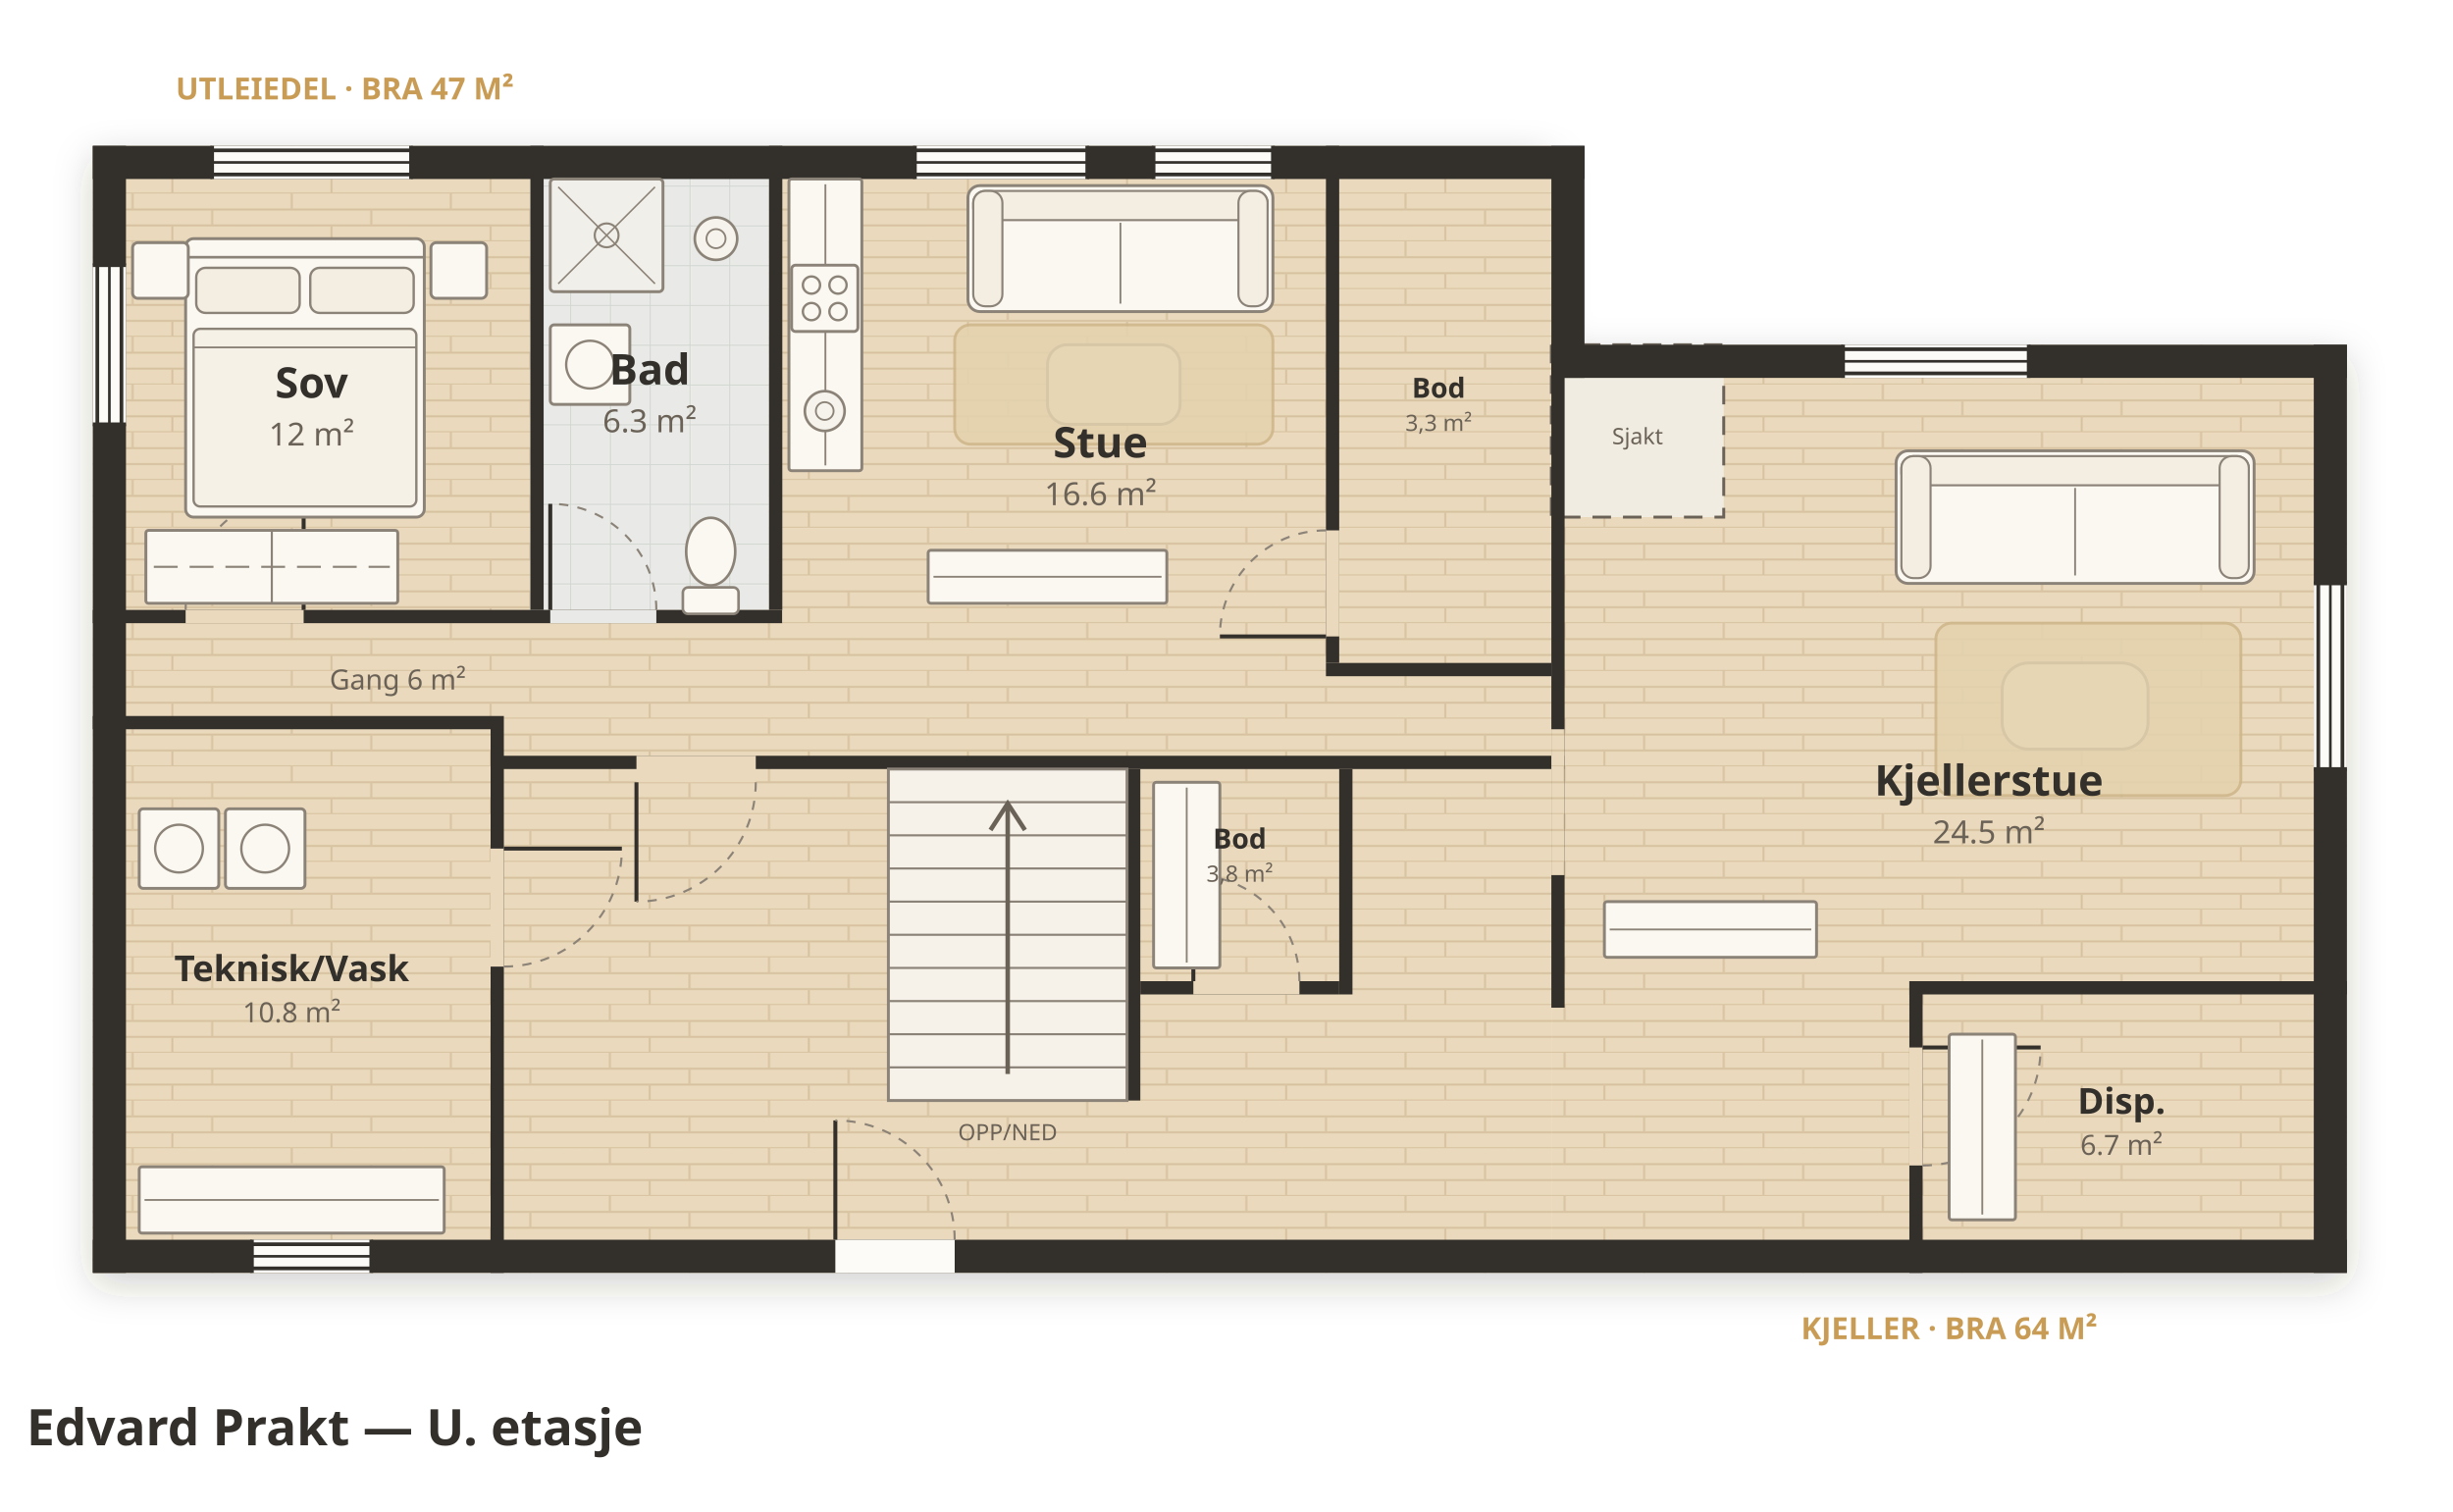
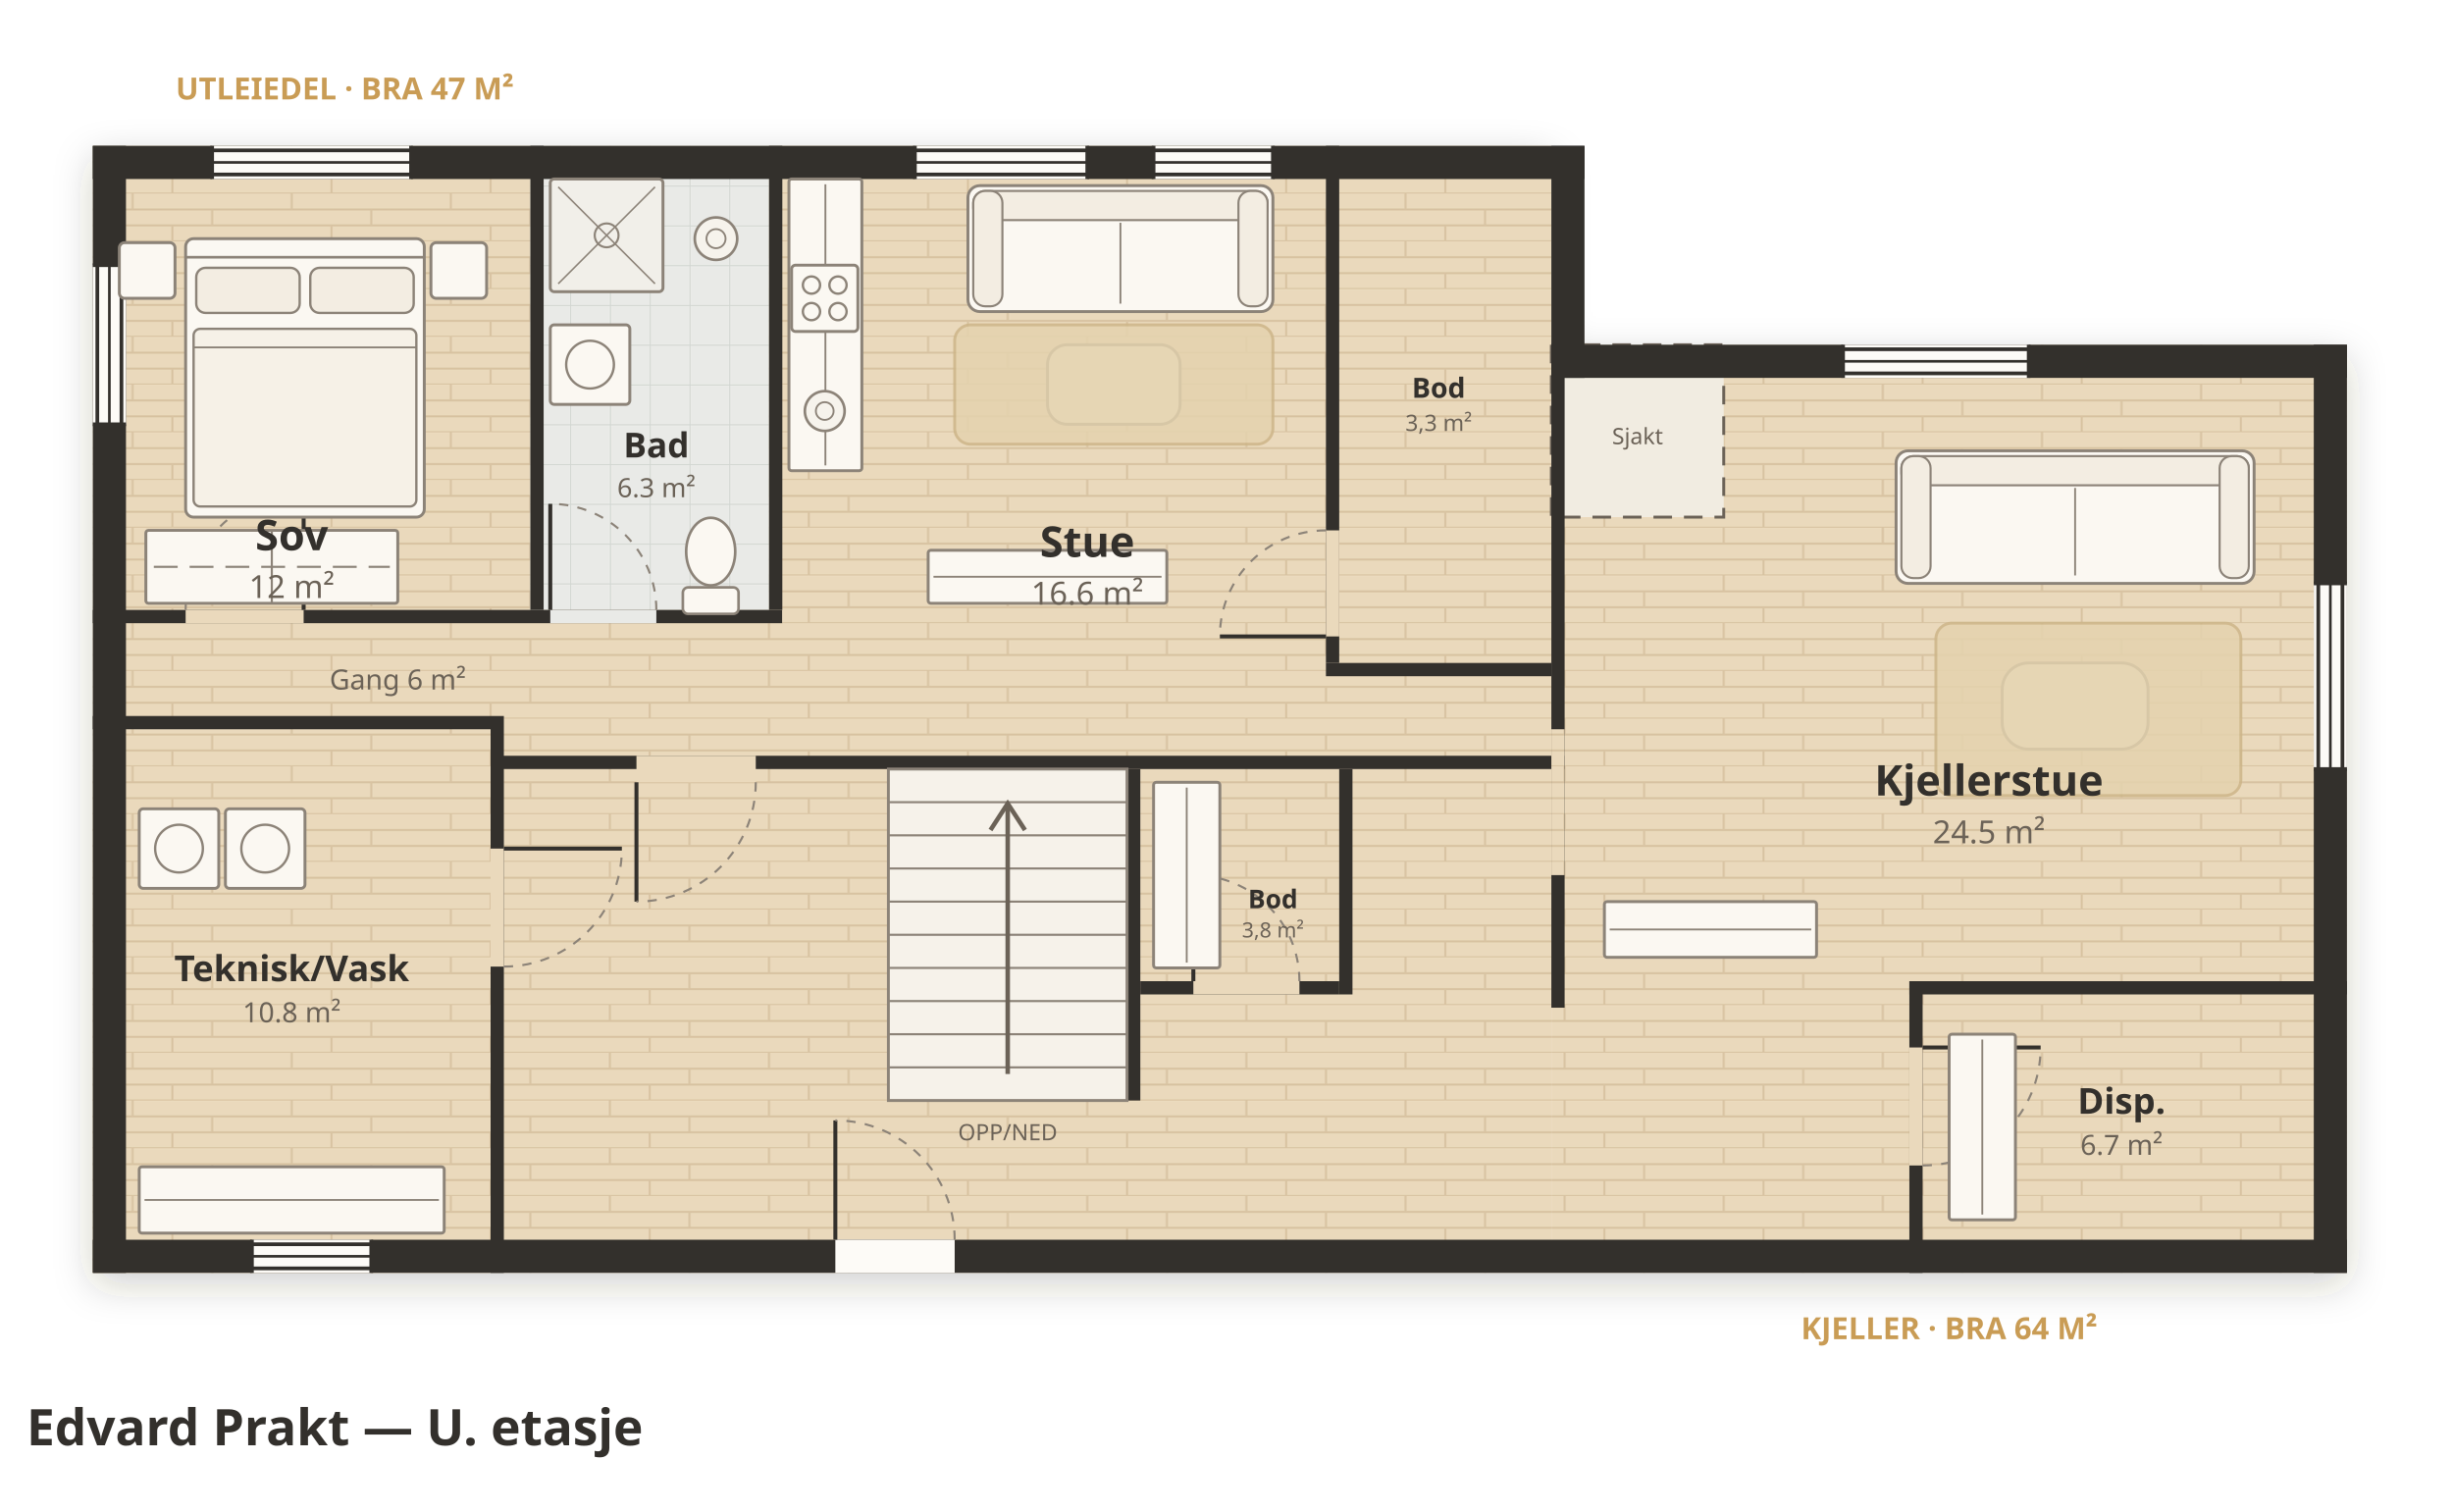
<svg xmlns="http://www.w3.org/2000/svg" viewBox="-700 -1100 18500 11400" font-family="Poppins, Segoe UI, sans-serif">
  <defs>
    <pattern id="parkett" width="1200" height="360" patternUnits="userSpaceOnUse">
      <rect width="1200" height="360" fill="#EAD9BC" />
      <line x1="0" y1="120" x2="1200" y2="120" stroke="#D9C4A3" stroke-width="16" />
      <line x1="0" y1="240" x2="1200" y2="240" stroke="#D9C4A3" stroke-width="16" />
      <line x1="0" y1="360" x2="1200" y2="360" stroke="#D9C4A3" stroke-width="16" />
      <line x1="300" y1="0" x2="300" y2="120" stroke="#D9C4A3" stroke-width="16" />
      <line x1="900" y1="120" x2="900" y2="240" stroke="#D9C4A3" stroke-width="16" />
      <line x1="600" y1="240" x2="600" y2="360" stroke="#D9C4A3" stroke-width="16" />
    </pattern>
    <pattern id="flis" width="300" height="300" patternUnits="userSpaceOnUse">
      <rect width="300" height="300" fill="#E9EAE7" />
      <path d="M 300 0 L 0 0 0 300" fill="none" stroke="#D2D6D2" stroke-width="14" />
    </pattern>
    <pattern id="dekke" width="1600" height="290" patternUnits="userSpaceOnUse">
      <rect width="1600" height="290" fill="#D4C9B8" />
      <line x1="0" y1="145" x2="1600" y2="145" stroke="#C2B5A0" stroke-width="18" />
      <line x1="0" y1="290" x2="1600" y2="290" stroke="#C2B5A0" stroke-width="18" />
      <line x1="500" y1="0" x2="500" y2="145" stroke="#C2B5A0" stroke-width="18" />
      <line x1="1100" y1="145" x2="1100" y2="290" stroke="#C2B5A0" stroke-width="18" />
    </pattern>
    <pattern id="betong" width="900" height="900" patternUnits="userSpaceOnUse">
      <rect width="900" height="900" fill="#DDDAD3" />
      <circle cx="200" cy="260" r="26" fill="#CBC7BD" />
      <circle cx="640" cy="150" r="20" fill="#CBC7BD" />
      <circle cx="470" cy="560" r="30" fill="#CBC7BD" />
      <circle cx="760" cy="740" r="22" fill="#CBC7BD" />
      <circle cx="130" cy="760" r="18" fill="#CBC7BD" />
    </pattern>
    <filter id="skygge" x="-8%" y="-8%" width="116%" height="116%">
      <feDropShadow dx="0" dy="90" stdDeviation="140" flood-color="#33302C" flood-opacity="0.22" />
    </filter>
  </defs>
  <path d="M 0 0 H 11000 V 1500 H 17000 V 8500 H 0 Z" fill="#FDFBF7" filter="url(#skygge)" />
  <rect x="0" y="0" width="11000" height="8500" fill="url(#parkett)" stroke="none" stroke-width="0" rx="0" opacity="1" />
  <rect x="11000" y="1500" width="6000" height="7000" fill="url(#parkett)" stroke="none" stroke-width="0" rx="0" opacity="1" />
  <rect x="3300" y="0" width="1800" height="3500" fill="url(#flis)" stroke="none" stroke-width="0" rx="0" opacity="1" />
  <rect x="0" y="4700" width="3000" height="3800" fill="url(#parkett)" stroke="none" stroke-width="0" rx="0" opacity="1" />
  <rect x="11000" y="1500" width="1300" height="1300" fill="#F1ECE1" stroke="#6b6257" stroke-width="22" rx="0" opacity="1" stroke-dasharray="140 90" />
  <text x="11650" y="2250" font-size="170" fill="#6b6257" font-weight="500" text-anchor="middle" font-family="Poppins, Segoe UI, sans-serif">Sjakt</text>
  <rect x="0" y="0" width="11250" height="250" fill="#33302C" stroke="none" stroke-width="0" rx="0" opacity="1" />
  <rect x="11000" y="1500" width="6000" height="250" fill="#33302C" stroke="none" stroke-width="0" rx="0" opacity="1" />
  <rect x="0" y="0" width="250" height="8500" fill="#33302C" stroke="none" stroke-width="0" rx="0" opacity="1" />
  <rect x="0" y="8250" width="17000" height="250" fill="#33302C" stroke="none" stroke-width="0" rx="0" opacity="1" />
  <rect x="16750" y="1500" width="250" height="7000" fill="#33302C" stroke="none" stroke-width="0" rx="0" opacity="1" />
  <rect x="11000" y="0" width="250" height="1750" fill="#33302C" stroke="none" stroke-width="0" rx="0" opacity="1" />
  <rect x="3300" y="0" width="100" height="3500" fill="#33302C" stroke="none" stroke-width="0" rx="0" opacity="1" />
  <rect x="5100" y="0" width="100" height="3500" fill="#33302C" stroke="none" stroke-width="0" rx="0" opacity="1" />
  <rect x="0" y="3500" width="5200" height="100" fill="#33302C" stroke="none" stroke-width="0" rx="0" opacity="1" />
  <rect x="9300" y="0" width="100" height="3900" fill="#33302C" stroke="none" stroke-width="0" rx="0" opacity="1" />
  <rect x="9300" y="3900" width="1700" height="100" fill="#33302C" stroke="none" stroke-width="0" rx="0" opacity="1" />
  <rect x="0" y="4300" width="3000" height="100" fill="#33302C" stroke="none" stroke-width="0" rx="0" opacity="1" />
  <rect x="3000" y="4300" width="100" height="4200" fill="#33302C" stroke="none" stroke-width="0" rx="0" opacity="1" />
  <rect x="3000" y="4600" width="8100" height="100" fill="#33302C" stroke="none" stroke-width="0" rx="0" opacity="1" />
  <rect x="7800" y="4700" width="100" height="2500" fill="#33302C" stroke="none" stroke-width="0" rx="0" opacity="1" />
  <rect x="7900" y="6300" width="1500" height="100" fill="#33302C" stroke="none" stroke-width="0" rx="0" opacity="1" />
  <rect x="9400" y="4700" width="100" height="1700" fill="#33302C" stroke="none" stroke-width="0" rx="0" opacity="1" />
  <rect x="11000" y="1500" width="100" height="5000" fill="#33302C" stroke="none" stroke-width="0" rx="0" opacity="1" />
  <rect x="13700" y="6300" width="3300" height="100" fill="#33302C" stroke="none" stroke-width="0" rx="0" opacity="1" />
  <rect x="13700" y="6300" width="100" height="2200" fill="#33302C" stroke="none" stroke-width="0" rx="0" opacity="1" />
  <rect x="900" y="0" width="1500" height="250" fill="#FDFBF7" stroke="none" stroke-width="0" rx="0" opacity="1" />
  <line x1="900" y1="34" x2="2400" y2="34" stroke="#33302C" stroke-width="28" />
  <line x1="900" y1="216" x2="2400" y2="216" stroke="#33302C" stroke-width="28" />
  <line x1="900" y1="125.0" x2="2400" y2="125.0" stroke="#33302C" stroke-width="20" />
  <line x1="900" y1="0" x2="900" y2="250" stroke="#33302C" stroke-width="28" />
  <line x1="2400" y1="0" x2="2400" y2="250" stroke="#33302C" stroke-width="28" />
  <rect x="0" y="900" width="250" height="1200" fill="#FDFBF7" stroke="none" stroke-width="0" rx="0" opacity="1" />
  <line x1="34" y1="900" x2="34" y2="2100" stroke="#33302C" stroke-width="28" />
  <line x1="216" y1="900" x2="216" y2="2100" stroke="#33302C" stroke-width="28" />
  <line x1="125.0" y1="900" x2="125.0" y2="2100" stroke="#33302C" stroke-width="20" />
  <line x1="0" y1="900" x2="250" y2="900" stroke="#33302C" stroke-width="28" />
  <line x1="0" y1="2100" x2="250" y2="2100" stroke="#33302C" stroke-width="28" />
  <rect x="6200" y="0" width="1300" height="250" fill="#FDFBF7" stroke="none" stroke-width="0" rx="0" opacity="1" />
  <line x1="6200" y1="34" x2="7500" y2="34" stroke="#33302C" stroke-width="28" />
  <line x1="6200" y1="216" x2="7500" y2="216" stroke="#33302C" stroke-width="28" />
  <line x1="6200" y1="125.0" x2="7500" y2="125.0" stroke="#33302C" stroke-width="20" />
  <line x1="6200" y1="0" x2="6200" y2="250" stroke="#33302C" stroke-width="28" />
  <line x1="7500" y1="0" x2="7500" y2="250" stroke="#33302C" stroke-width="28" />
  <rect x="8000" y="0" width="900" height="250" fill="#FDFBF7" stroke="none" stroke-width="0" rx="0" opacity="1" />
  <line x1="8000" y1="34" x2="8900" y2="34" stroke="#33302C" stroke-width="28" />
  <line x1="8000" y1="216" x2="8900" y2="216" stroke="#33302C" stroke-width="28" />
  <line x1="8000" y1="125.0" x2="8900" y2="125.0" stroke="#33302C" stroke-width="20" />
  <line x1="8000" y1="0" x2="8000" y2="250" stroke="#33302C" stroke-width="28" />
  <line x1="8900" y1="0" x2="8900" y2="250" stroke="#33302C" stroke-width="28" />
  <rect x="13200" y="1500" width="1400" height="250" fill="#FDFBF7" stroke="none" stroke-width="0" rx="0" opacity="1" />
  <line x1="13200" y1="1534" x2="14600" y2="1534" stroke="#33302C" stroke-width="28" />
  <line x1="13200" y1="1716" x2="14600" y2="1716" stroke="#33302C" stroke-width="28" />
  <line x1="13200" y1="1625.0" x2="14600" y2="1625.0" stroke="#33302C" stroke-width="20" />
  <line x1="13200" y1="1500" x2="13200" y2="1750" stroke="#33302C" stroke-width="28" />
  <line x1="14600" y1="1500" x2="14600" y2="1750" stroke="#33302C" stroke-width="28" />
  <rect x="16750" y="3300" width="250" height="1400" fill="#FDFBF7" stroke="none" stroke-width="0" rx="0" opacity="1" />
  <line x1="16784" y1="3300" x2="16784" y2="4700" stroke="#33302C" stroke-width="28" />
  <line x1="16966" y1="3300" x2="16966" y2="4700" stroke="#33302C" stroke-width="28" />
  <line x1="16875.0" y1="3300" x2="16875.0" y2="4700" stroke="#33302C" stroke-width="20" />
  <line x1="16750" y1="3300" x2="17000" y2="3300" stroke="#33302C" stroke-width="28" />
  <line x1="16750" y1="4700" x2="17000" y2="4700" stroke="#33302C" stroke-width="28" />
  <rect x="1200" y="8250" width="900" height="250" fill="#FDFBF7" stroke="none" stroke-width="0" rx="0" opacity="1" />
  <line x1="1200" y1="8284" x2="2100" y2="8284" stroke="#33302C" stroke-width="28" />
  <line x1="1200" y1="8466" x2="2100" y2="8466" stroke="#33302C" stroke-width="28" />
  <line x1="1200" y1="8375.0" x2="2100" y2="8375.0" stroke="#33302C" stroke-width="20" />
  <line x1="1200" y1="8250" x2="1200" y2="8500" stroke="#33302C" stroke-width="28" />
  <line x1="2100" y1="8250" x2="2100" y2="8500" stroke="#33302C" stroke-width="28" />
  <rect x="5600" y="8250" width="900" height="250" fill="#FDFBF7" stroke="none" stroke-width="0" rx="0" opacity="1" />
  <path d="M 5600 8250 L 5600 7350" stroke="#33302C" stroke-width="30" fill="none" />
  <path d="M 6500 8250 A 900 900 0 0 0 5600 7350" stroke="#8C8378" stroke-width="16" fill="none" stroke-dasharray="70 70" />
  <rect x="3450" y="3500" width="800" height="100" fill="#E9EAE7" stroke="none" stroke-width="0" rx="0" opacity="1" />
  <path d="M 3450 3500 L 3450 2700" stroke="#33302C" stroke-width="30" fill="none" />
  <path d="M 4250 3500 A 800 800 0 0 0 3450 2700" stroke="#8C8378" stroke-width="16" fill="none" stroke-dasharray="70 70" />
  <rect x="700" y="3500" width="890" height="100" fill="#EAD9BC" stroke="none" stroke-width="0" rx="0" opacity="1" />
  <path d="M 1590 3500 L 1590 2610" stroke="#33302C" stroke-width="30" fill="none" />
  <path d="M 700 3500 A 890 890 0 0 1 1590 2610" stroke="#8C8378" stroke-width="16" fill="none" stroke-dasharray="70 70" />
  <rect x="5200" y="3500" width="900" height="100" fill="url(#parkett)" stroke="none" stroke-width="0" rx="0" opacity="1" />
  <rect x="9300" y="2900" width="100" height="800" fill="#EAD9BC" stroke="none" stroke-width="0" rx="0" opacity="1" />
  <path d="M 9300 3700 L 8500 3700" stroke="#33302C" stroke-width="30" fill="none" />
  <path d="M 9300 2900 A 800 800 0 0 0 8500 3700" stroke="#8C8378" stroke-width="16" fill="none" stroke-dasharray="70 70" />
  <rect x="4100" y="4600" width="900" height="200" fill="#EAD9BC" stroke="none" stroke-width="0" rx="0" opacity="1" />
  <path d="M 4100 4800 L 4100 5700" stroke="#33302C" stroke-width="30" fill="none" />
  <path d="M 5000 4800 A 900 900 0 0 1 4100 5700" stroke="#8C8378" stroke-width="16" fill="none" stroke-dasharray="70 70" />
  <rect x="3000" y="5300" width="100" height="890" fill="#EAD9BC" stroke="none" stroke-width="0" rx="0" opacity="1" />
  <path d="M 3100 5300 L 3990 5300" stroke="#33302C" stroke-width="30" fill="none" />
  <path d="M 3100 6190 A 890 890 0 0 0 3990 5300" stroke="#8C8378" stroke-width="16" fill="none" stroke-dasharray="70 70" />
  <rect x="8300" y="6300" width="800" height="100" fill="#EAD9BC" stroke="none" stroke-width="0" rx="0" opacity="1" />
  <path d="M 8300 6300 L 8300 5500" stroke="#33302C" stroke-width="30" fill="none" />
  <path d="M 9100 6300 A 800 800 0 0 0 8300 5500" stroke="#8C8378" stroke-width="16" fill="none" stroke-dasharray="70 70" />
  <rect x="11000" y="4400" width="100" height="1100" fill="url(#parkett)" stroke="none" stroke-width="0" rx="0" opacity="1" />
  <rect x="13700" y="6800" width="100" height="890" fill="#EAD9BC" stroke="none" stroke-width="0" rx="0" opacity="1" />
  <path d="M 13800 6800 L 14690 6800" stroke="#33302C" stroke-width="30" fill="none" />
  <path d="M 13800 7690 A 890 890 0 0 0 14690 6800" stroke="#8C8378" stroke-width="16" fill="none" stroke-dasharray="70 70" />
  <rect x="6000" y="4700" width="1800" height="2500" fill="#F6F2EA" stroke="#8C8378" stroke-width="22" rx="0" opacity="1" />
  <line x1="6000" y1="4950.0" x2="7800" y2="4950.0" stroke="#8C8378" stroke-width="16" />
  <line x1="6000" y1="5200.0" x2="7800" y2="5200.0" stroke="#8C8378" stroke-width="16" />
  <line x1="6000" y1="5450.0" x2="7800" y2="5450.0" stroke="#8C8378" stroke-width="16" />
  <line x1="6000" y1="5700.0" x2="7800" y2="5700.0" stroke="#8C8378" stroke-width="16" />
  <line x1="6000" y1="5950.0" x2="7800" y2="5950.0" stroke="#8C8378" stroke-width="16" />
  <line x1="6000" y1="6200.0" x2="7800" y2="6200.0" stroke="#8C8378" stroke-width="16" />
  <line x1="6000" y1="6450.0" x2="7800" y2="6450.0" stroke="#8C8378" stroke-width="16" />
  <line x1="6000" y1="6700.0" x2="7800" y2="6700.0" stroke="#8C8378" stroke-width="16" />
  <line x1="6000" y1="6950.0" x2="7800" y2="6950.0" stroke="#8C8378" stroke-width="16" />
  <line x1="6900.0" y1="7000" x2="6900.0" y2="4960" stroke="#6b6257" stroke-width="34" />
  <path d="M 6770.0 5160 L 6900.0 4960 L 7030.0 5160" fill="none" stroke="#6b6257" stroke-width="34" />
  <text x="6900.0" y="7500" font-size="170" fill="#6b6257" font-weight="500" text-anchor="middle" font-family="Poppins, Segoe UI, sans-serif">OPP/NED</text>
  <rect x="700" y="700" width="1800" height="2100" fill="#FBF8F2" stroke="#8C8378" stroke-width="22" rx="60" opacity="1" />
  <line x1="700" y1="840" x2="2500" y2="840" stroke="#8C8378" stroke-width="20" />
  <rect x="780" y="920" width="780.0" height="340" fill="#F3EDE2" stroke="#8C8378" stroke-width="18" rx="70" opacity="1" />
  <rect x="1640.0" y="920" width="780.0" height="340" fill="#F3EDE2" stroke="#8C8378" stroke-width="18" rx="70" opacity="1" />
  <rect x="760" y="1380" width="1680" height="1340" fill="#F6F1E7" stroke="#8C8378" stroke-width="18" rx="50" opacity="1" />
  <line x1="760" y1="1520" x2="2440" y2="1520" stroke="#8C8378" stroke-width="14" />
-   <rect x="300" y="730" width="420" height="420" fill="#FBF8F2" stroke="#8C8378" stroke-width="22" rx="40" opacity="1" />
+   <rect x="200" y="730" width="420" height="420" fill="#FBF8F2" stroke="#8C8378" stroke-width="22" rx="40" opacity="1" />
  <rect x="2550" y="730" width="420" height="420" fill="#FBF8F2" stroke="#8C8378" stroke-width="22" rx="40" opacity="1" />
  <rect x="400" y="2900" width="1900" height="550" fill="#FBF8F2" stroke="#8C8378" stroke-width="22" rx="20" opacity="1" />
  <line x1="460" y1="3175.0" x2="2240" y2="3175.0" stroke="#8C8378" stroke-width="16" stroke-dasharray="180 90" />
  <line x1="1350.0" y1="2900" x2="1350.0" y2="3450" stroke="#8C8378" stroke-width="16" />
  <rect x="3450" y="250" width="850" height="850" fill="#F1EFE9" stroke="#8C8378" stroke-width="22" rx="30" opacity="1" />
  <circle cx="3875.0" cy="675.0" r="90" fill="none" stroke="#8C8378" stroke-width="16" />
  <line x1="3510" y1="310" x2="4240" y2="1040" stroke="#8C8378" stroke-width="12" />
  <line x1="4240" y1="310" x2="3510" y2="1040" stroke="#8C8378" stroke-width="12" />
  <circle cx="4700" cy="700" r="160" fill="#F6F3EC" stroke="#8C8378" stroke-width="20" />
  <circle cx="4700" cy="700" r="72" fill="none" stroke="#8C8378" stroke-width="14" />
  <rect x="4450" y="3330" width="420" height="200" fill="#FBF8F2" stroke="#8C8378" stroke-width="20" rx="40" opacity="1" />
  <ellipse cx="4660" cy="3060" rx="185" ry="255" fill="#FBF8F2" stroke="#8C8378" stroke-width="20" />
  <rect x="3450" y="1350" width="600" height="600" fill="#FBF8F2" stroke="#8C8378" stroke-width="22" rx="30" opacity="1" />
  <circle cx="3750.0" cy="1650.0" r="180.0" fill="none" stroke="#8C8378" stroke-width="18" />
  <rect x="5250" y="250" width="550" height="2200" fill="#FBF8F2" stroke="#8C8378" stroke-width="22" rx="20" opacity="1" />
  <line x1="5525.0" y1="290" x2="5525.0" y2="2410" stroke="#8C8378" stroke-width="14" />
  <rect x="5270" y="900" width="500" height="500" fill="#FBF8F2" stroke="#8C8378" stroke-width="22" rx="30" opacity="1" />
  <circle cx="5420.0" cy="1050.0" r="65.0" fill="none" stroke="#8C8378" stroke-width="18" />
  <circle cx="5620.0" cy="1050.0" r="65.0" fill="none" stroke="#8C8378" stroke-width="18" />
  <circle cx="5420.0" cy="1250.0" r="65.0" fill="none" stroke="#8C8378" stroke-width="18" />
  <circle cx="5620.0" cy="1250.0" r="65.0" fill="none" stroke="#8C8378" stroke-width="18" />
  <circle cx="5520" cy="2000" r="150" fill="#F6F3EC" stroke="#8C8378" stroke-width="20" />
  <circle cx="5520" cy="2000" r="67" fill="none" stroke="#8C8378" stroke-width="14" />
  <rect x="6600" y="300" width="2300" height="950" fill="#FBF8F2" stroke="#8C8378" stroke-width="22" rx="90" opacity="1" />
  <rect x="6640" y="340" width="2220" height="220" fill="#F3EDE2" stroke="#8C8378" stroke-width="16" rx="90" opacity="1" />
  <rect x="6640" y="340" width="220" height="870" fill="#F3EDE2" stroke="#8C8378" stroke-width="16" rx="90" opacity="1" />
  <rect x="8640" y="340" width="220" height="870" fill="#F3EDE2" stroke="#8C8378" stroke-width="16" rx="90" opacity="1" />
  <line x1="7750.0" y1="580" x2="7750.0" y2="1190" stroke="#8C8378" stroke-width="14" />
  <rect x="7200" y="1500" width="1000" height="600" fill="#F3EAD9" stroke="#8C8378" stroke-width="22" rx="150" opacity="1" />
  <rect x="6500" y="1350" width="2400" height="900" fill="#E4D2AE" stroke="#CDB588" stroke-width="22" rx="120" opacity="0.85" />
  <rect x="6300" y="3050" width="1800" height="400" fill="#FBF8F2" stroke="#8C8378" stroke-width="22" rx="20" opacity="1" />
  <line x1="6340" y1="3250.0" x2="8060" y2="3250.0" stroke="#8C8378" stroke-width="14" />
  <rect x="350" y="5000" width="600" height="600" fill="#FBF8F2" stroke="#8C8378" stroke-width="22" rx="30" opacity="1" />
  <circle cx="650.0" cy="5300.0" r="180.0" fill="none" stroke="#8C8378" stroke-width="18" />
  <rect x="1000" y="5000" width="600" height="600" fill="#FBF8F2" stroke="#8C8378" stroke-width="22" rx="30" opacity="1" />
  <circle cx="1300.0" cy="5300.0" r="180.0" fill="none" stroke="#8C8378" stroke-width="18" />
  <rect x="350" y="7700" width="2300" height="500" fill="#FBF8F2" stroke="#8C8378" stroke-width="22" rx="20" opacity="1" />
  <line x1="390" y1="7950.0" x2="2610" y2="7950.0" stroke="#8C8378" stroke-width="14" />
  <rect x="8000" y="4800" width="500" height="1400" fill="#FBF8F2" stroke="#8C8378" stroke-width="22" rx="20" opacity="1" />
  <line x1="8250.0" y1="4840" x2="8250.0" y2="6160" stroke="#8C8378" stroke-width="14" />
  <rect x="13600" y="2300" width="2700" height="1000" fill="#FBF8F2" stroke="#8C8378" stroke-width="22" rx="90" opacity="1" />
  <rect x="13640" y="2340" width="2620" height="220" fill="#F3EDE2" stroke="#8C8378" stroke-width="16" rx="90" opacity="1" />
  <rect x="13640" y="2340" width="220" height="920" fill="#F3EDE2" stroke="#8C8378" stroke-width="16" rx="90" opacity="1" />
  <rect x="16040" y="2340" width="220" height="920" fill="#F3EDE2" stroke="#8C8378" stroke-width="16" rx="90" opacity="1" />
  <line x1="14950.0" y1="2580" x2="14950.0" y2="3240" stroke="#8C8378" stroke-width="14" />
  <rect x="14400" y="3900" width="1100" height="650" fill="#F3EAD9" stroke="#8C8378" stroke-width="22" rx="200" opacity="1" />
  <rect x="13900" y="3600" width="2300" height="1300" fill="#E4D2AE" stroke="#CDB588" stroke-width="22" rx="120" opacity="0.85" />
  <rect x="11400" y="5700" width="1600" height="420" fill="#FBF8F2" stroke="#8C8378" stroke-width="22" rx="20" opacity="1" />
  <line x1="11440" y1="5910.0" x2="12960" y2="5910.0" stroke="#8C8378" stroke-width="14" />
  <rect x="14000" y="6700" width="500" height="1400" fill="#FBF8F2" stroke="#8C8378" stroke-width="22" rx="20" opacity="1" />
  <line x1="14250.0" y1="6740" x2="14250.0" y2="8060" stroke="#8C8378" stroke-width="14" />
-   <text x="1650" y="1900" font-size="320" fill="#33302C" font-weight="600" text-anchor="middle" font-family="Poppins, Segoe UI, sans-serif">Sov</text>
-   <text x="1650" y="2260" font-size="240" fill="#6b6257" font-weight="400" text-anchor="middle" font-family="Poppins, Segoe UI, sans-serif">12 m²</text>
-   <text x="4200" y="1800" font-size="320" fill="#33302C" font-weight="600" text-anchor="middle" font-family="Poppins, Segoe UI, sans-serif">Bad</text>
-   <text x="4200" y="2160" font-size="240" fill="#6b6257" font-weight="400" text-anchor="middle" font-family="Poppins, Segoe UI, sans-serif">6.3 m²</text>
-   <text x="7600" y="2350" font-size="320" fill="#33302C" font-weight="600" text-anchor="middle" font-family="Poppins, Segoe UI, sans-serif">Stue</text>
-   <text x="7600" y="2710" font-size="240" fill="#6b6257" font-weight="400" text-anchor="middle" font-family="Poppins, Segoe UI, sans-serif">16.6 m²</text>
+   <text x="1500" y="3050" font-size="320" fill="#33302C" font-weight="600" text-anchor="middle" font-family="Poppins, Segoe UI, sans-serif">Sov</text>
+   <text x="1500" y="3410" font-size="240" fill="#6b6257" font-weight="400" text-anchor="middle" font-family="Poppins, Segoe UI, sans-serif">12 m²</text>
+   <text x="4250" y="2350" font-size="260" fill="#33302C" font-weight="600" text-anchor="middle" font-family="Poppins, Segoe UI, sans-serif">Bad</text>
+   <text x="4250" y="2650" font-size="200" fill="#6b6257" font-weight="400" text-anchor="middle" font-family="Poppins, Segoe UI, sans-serif">6.3 m²</text>
+   <text x="7500" y="3100" font-size="320" fill="#33302C" font-weight="600" text-anchor="middle" font-family="Poppins, Segoe UI, sans-serif">Stue</text>
+   <text x="7500" y="3460" font-size="240" fill="#6b6257" font-weight="400" text-anchor="middle" font-family="Poppins, Segoe UI, sans-serif">16.6 m²</text>
  <text x="10150" y="1900" font-size="210" fill="#33302C" font-weight="600" text-anchor="middle" font-family="Poppins, Segoe UI, sans-serif">Bod</text>
  <text x="10150" y="2150" font-size="170" fill="#6b6257" font-weight="400" text-anchor="middle" font-family="Poppins, Segoe UI, sans-serif">3,3 m²</text>
  <text x="2300" y="4100" font-size="210" fill="#6b6257" font-weight="500" text-anchor="middle" font-family="Poppins, Segoe UI, sans-serif">Gang 6 m²</text>
  <text x="1500" y="6300" font-size="270" fill="#33302C" font-weight="600" text-anchor="middle" font-family="Poppins, Segoe UI, sans-serif">Teknisk/Vask</text>
  <text x="1500" y="6610" font-size="210" fill="#6b6257" font-weight="400" text-anchor="middle" font-family="Poppins, Segoe UI, sans-serif">10.8 m²</text>
-   <text x="8650" y="5300" font-size="210" fill="#33302C" font-weight="600" text-anchor="middle" font-family="Poppins, Segoe UI, sans-serif">Bod</text>
-   <text x="8650" y="5550" font-size="170" fill="#6b6257" font-weight="400" text-anchor="middle" font-family="Poppins, Segoe UI, sans-serif">3,8 m²</text>
+   <text x="8900" y="5750" font-size="195" fill="#33302C" font-weight="600" text-anchor="middle" font-family="Poppins, Segoe UI, sans-serif">Bod</text>
+   <text x="8900" y="5970" font-size="158" fill="#6b6257" font-weight="400" text-anchor="middle" font-family="Poppins, Segoe UI, sans-serif">3,8 m²</text>
  <text x="14300" y="4900" font-size="320" fill="#33302C" font-weight="600" text-anchor="middle" font-family="Poppins, Segoe UI, sans-serif">Kjellerstue</text>
  <text x="14300" y="5260" font-size="240" fill="#6b6257" font-weight="400" text-anchor="middle" font-family="Poppins, Segoe UI, sans-serif">24.5 m²</text>
  <text x="15300" y="7300" font-size="270" fill="#33302C" font-weight="600" text-anchor="middle" font-family="Poppins, Segoe UI, sans-serif">Disp.</text>
  <text x="15300" y="7610" font-size="210" fill="#6b6257" font-weight="400" text-anchor="middle" font-family="Poppins, Segoe UI, sans-serif">6.7 m²</text>
  <text x="1900" y="-350" font-size="230" fill="#C99C55" font-weight="600" text-anchor="middle" font-family="Poppins, Segoe UI, sans-serif">UTLEIEDEL · BRA 47 M²</text>
  <text x="14000" y="9000" font-size="230" fill="#C99C55" font-weight="600" text-anchor="middle" font-family="Poppins, Segoe UI, sans-serif">KJELLER · BRA 64 M²</text>
  <text x="-500" y="9800" font-size="380" fill="#33302C" font-weight="600" text-anchor="start" font-family="Poppins, Segoe UI, sans-serif">Edvard Prakt — U. etasje</text>
</svg>
